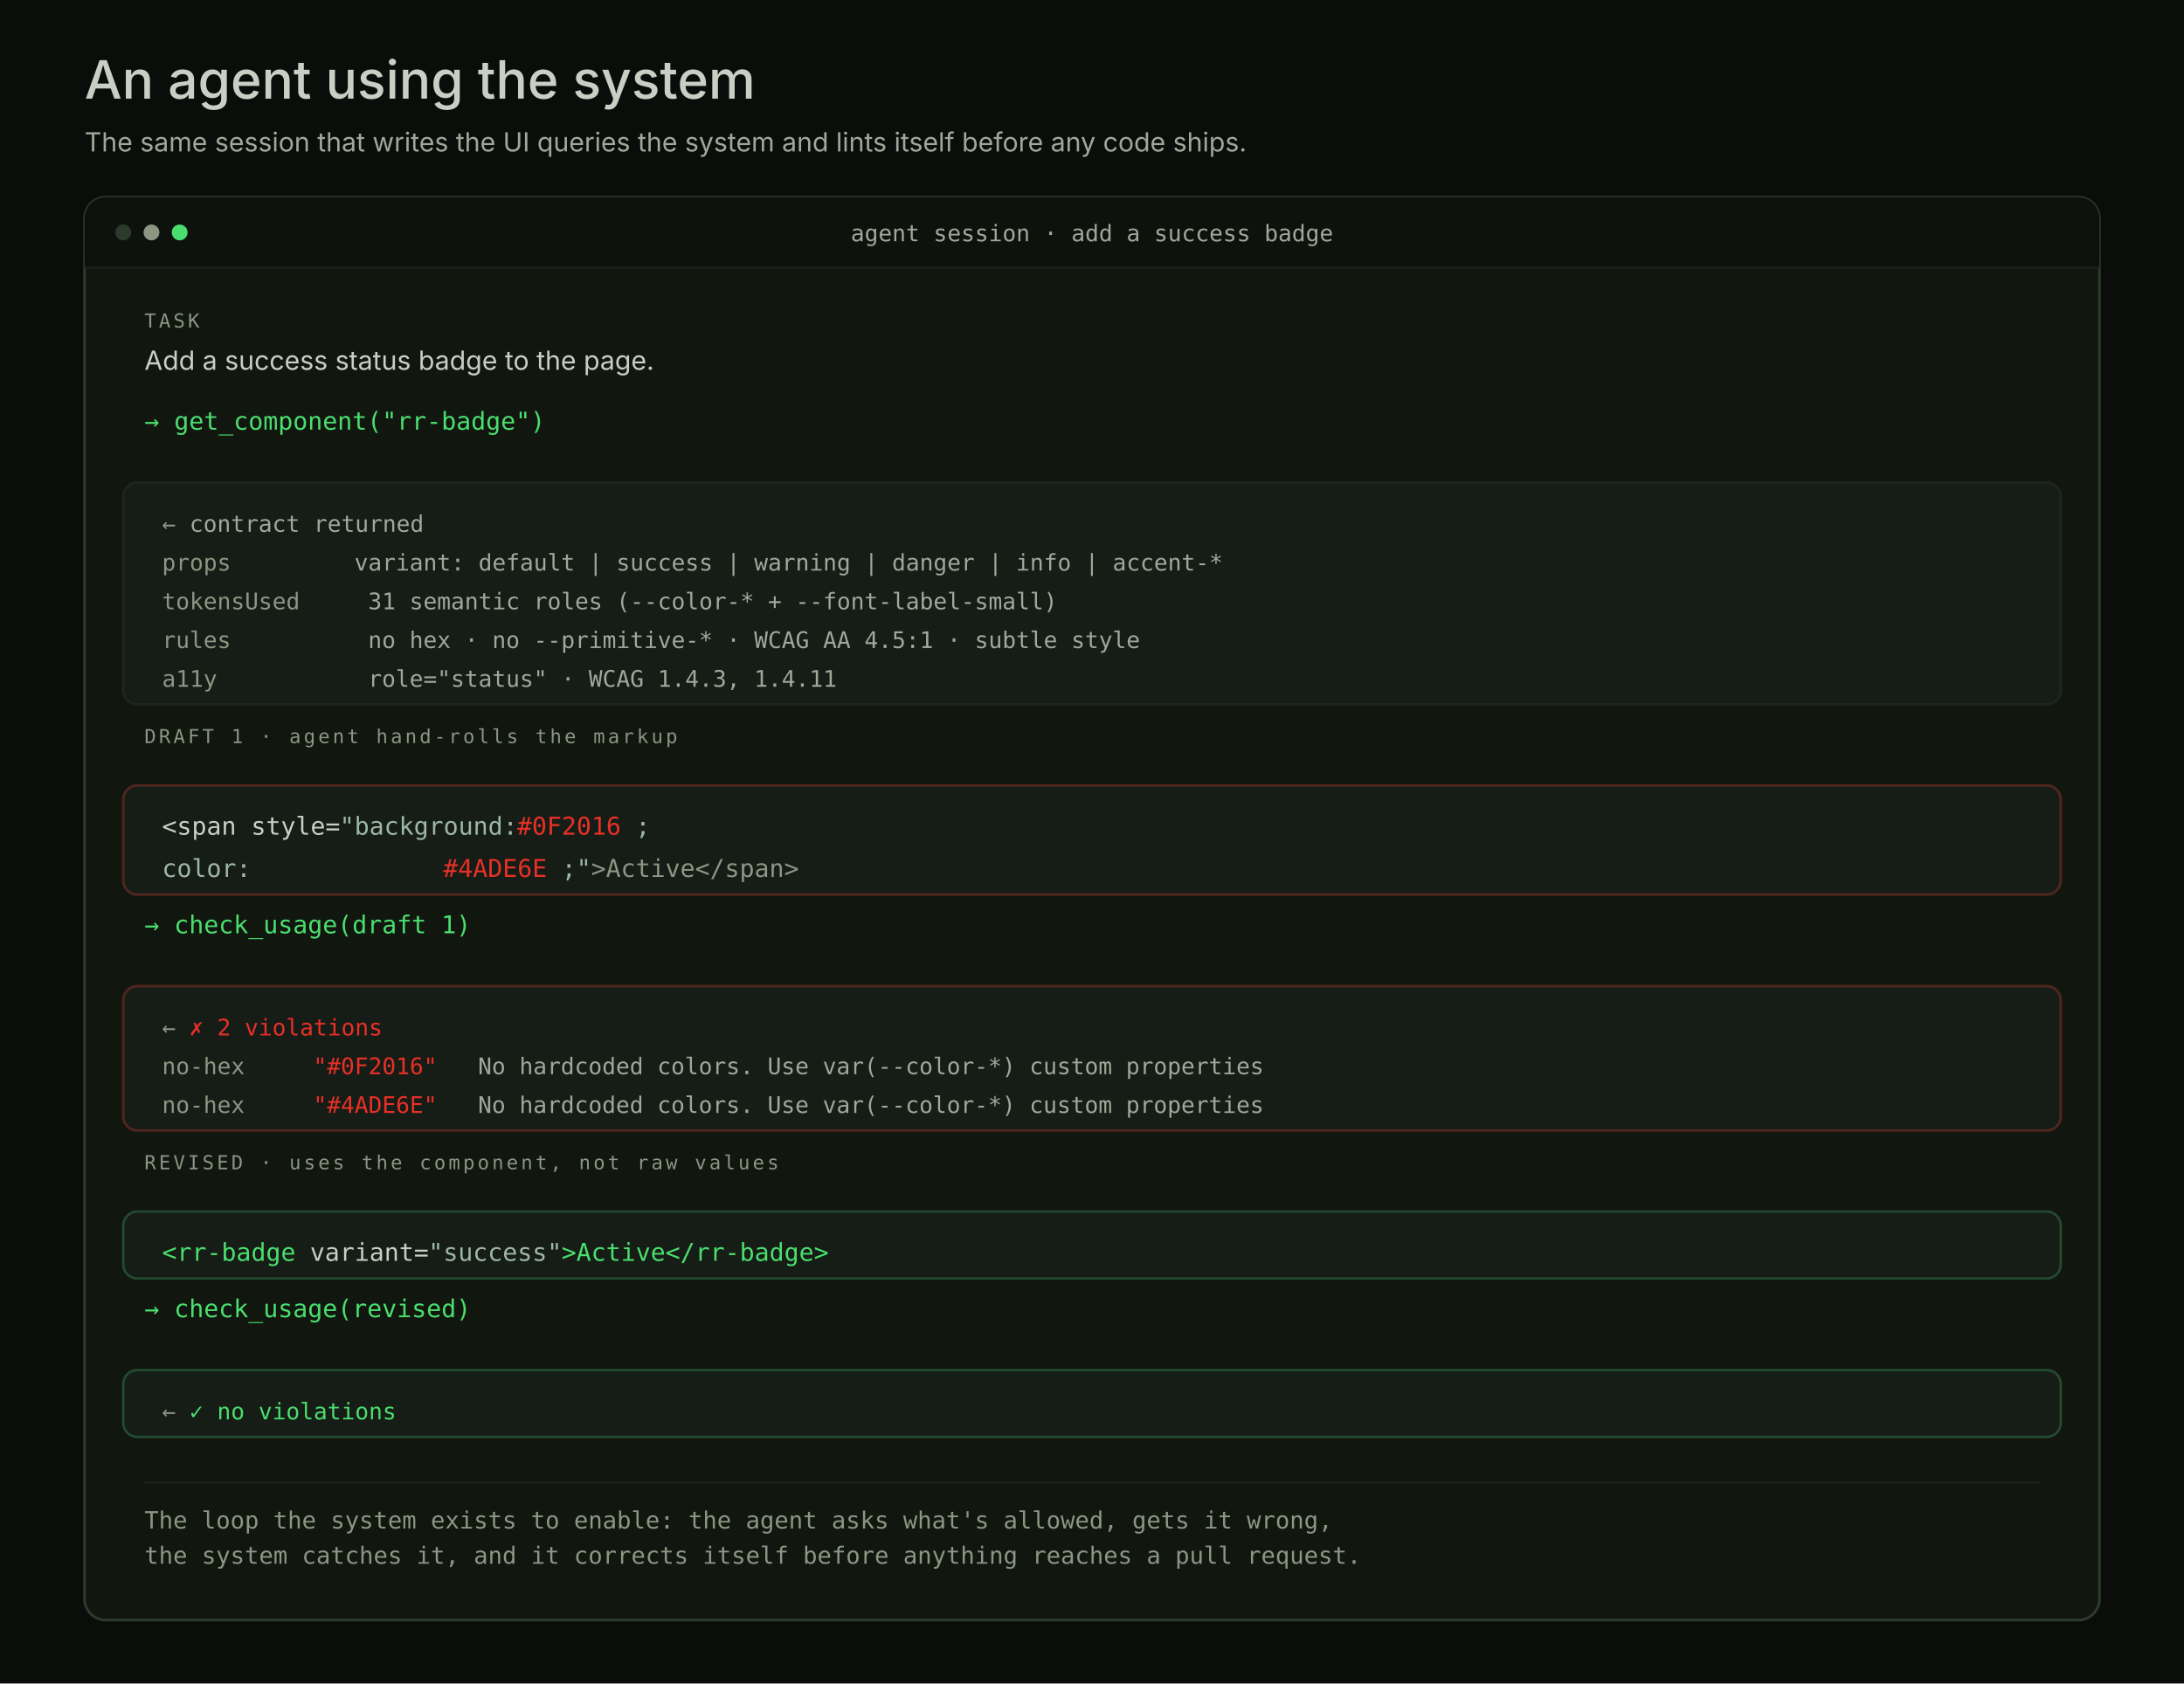
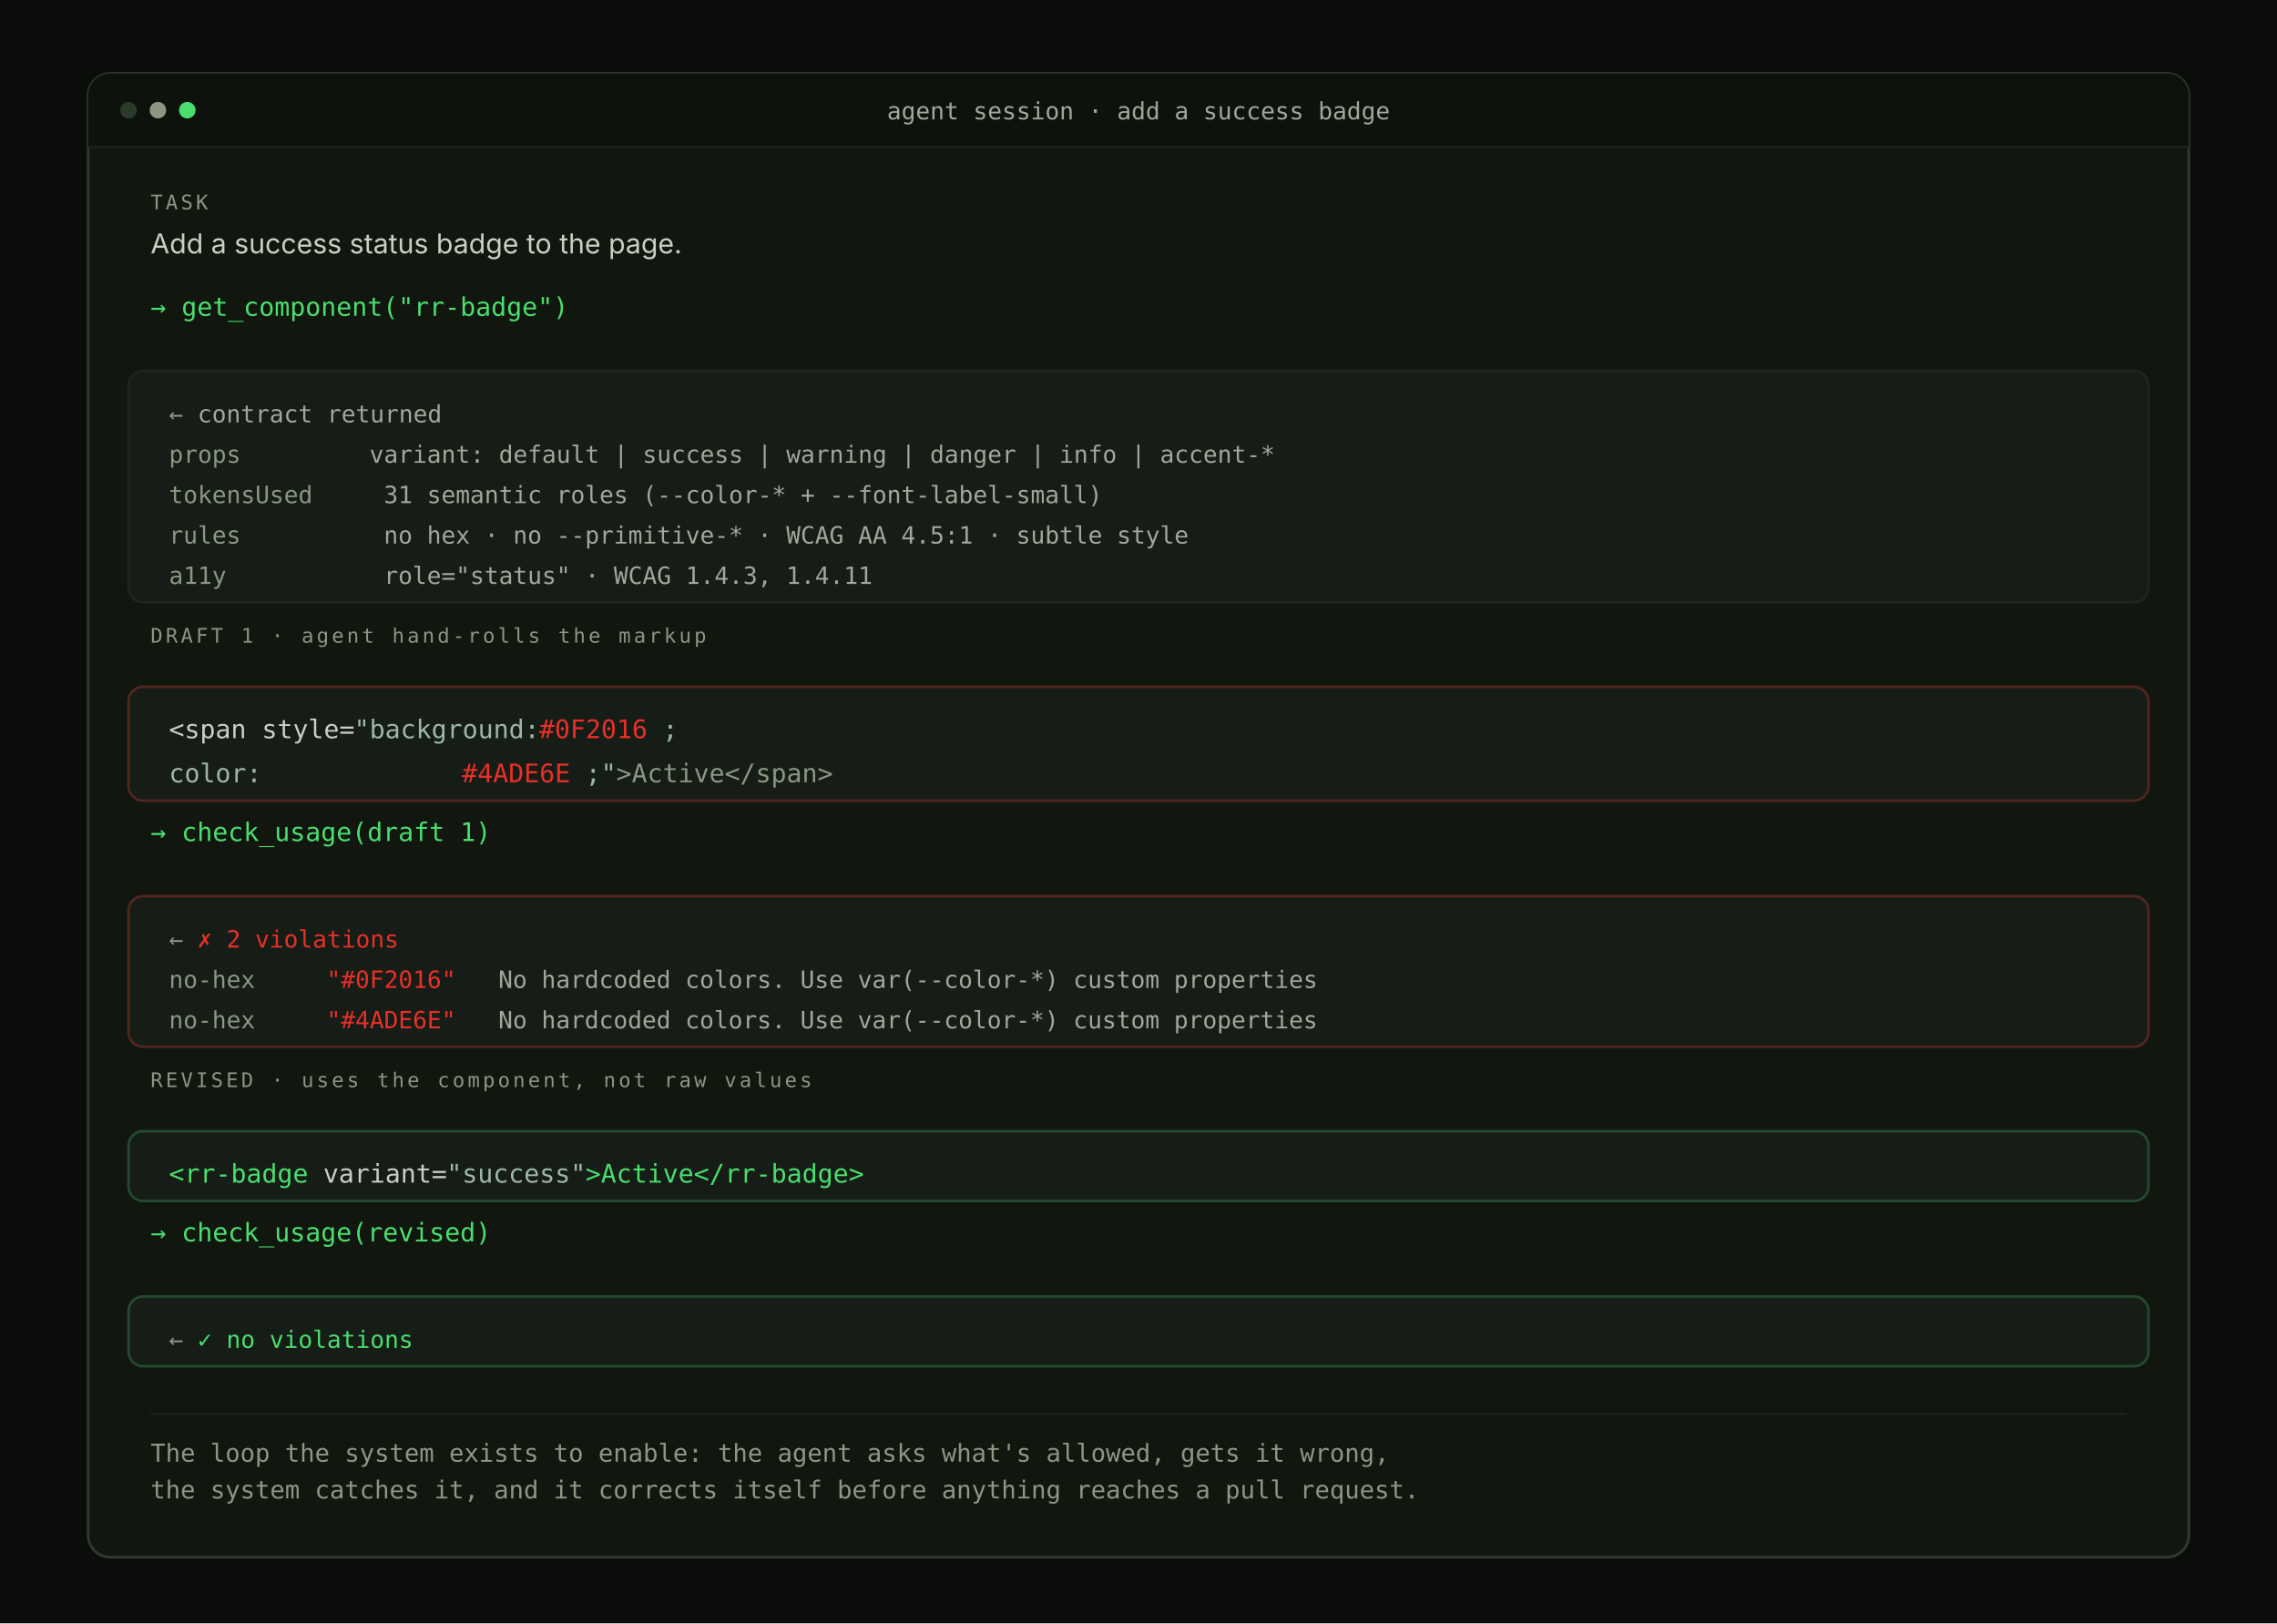
- <svg xmlns="http://www.w3.org/2000/svg" width="1240" height="956" viewBox="0 0 1240 956" font-family="'Space Grotesk','Inter',system-ui,sans-serif">
+ <svg xmlns="http://www.w3.org/2000/svg" width="1240" height="884" viewBox="0 72 1240 884" font-family="'Space Grotesk','Inter',system-ui,sans-serif">
  <rect width="1240" height="956" fill="#0A0D0A" />
  <rect x="48" y="112" width="1144" height="808" rx="12" fill="#11160F" stroke="#2E3A2E" stroke-width="1.5" opacity="1.0" />
  <rect x="48" y="112" width="1144" height="40" rx="12" fill="#0E120D" opacity="1.0" />
  <rect x="48" y="140" width="1144" height="12" rx="0" fill="#0E120D" opacity="1.0" />
  <line x1="48" y1="152" x2="1192" y2="152" stroke="#1E241E" stroke-width="1" />
  <circle cx="70" cy="132" r="4.5" fill="#2b3a2b" />
  <circle cx="86" cy="132" r="4.5" fill="#8B9683" />
  <circle cx="102" cy="132" r="4.5" fill="#4ADE6E" />
  <text x="620.0" y="137" font-family="'JetBrains Mono','SFMono-Regular',ui-monospace,Menlo,monospace" font-size="13" font-weight="400" fill="#A0A89A" text-anchor="middle">agent session  ·  add a success badge</text>
-   <text x="48" y="56" font-family="'Space Grotesk','Inter',system-ui,sans-serif" font-size="30" font-weight="500" fill="#C8CFC4" text-anchor="start">An agent using the system</text>
-   <text x="48" y="86" font-family="'Space Grotesk','Inter',system-ui,sans-serif" font-size="15" font-weight="400" fill="#A0A89A" text-anchor="start">The same session that writes the UI queries the system and lints itself before any code ships.</text>
  <text x="82" y="186" font-family="'JetBrains Mono','SFMono-Regular',ui-monospace,Menlo,monospace" font-size="11" font-weight="500" fill="#8B9683" text-anchor="start" letter-spacing="1.6">TASK</text>
  <text x="82" y="210" font-family="'Space Grotesk','Inter',system-ui,sans-serif" font-size="15" font-weight="400" fill="#C8CFC4" text-anchor="start">Add a success status badge to the page.</text>
  <text x="82" y="244" font-family="'JetBrains Mono','SFMono-Regular',ui-monospace,Menlo,monospace" font-size="14" font-weight="500" fill="#4ADE6E" text-anchor="start">→ get_component("rr-badge")</text>
  <rect x="70" y="274" width="1100" height="126" rx="8" fill="#161C16" stroke="#1E241E" stroke-width="1.4" opacity="1.0" />
  <text x="92" y="302" font-family="'JetBrains Mono','SFMono-Regular',ui-monospace,Menlo,monospace" font-size="13" font-weight="400" fill="#8B9683" text-anchor="start">← </text>
  <text x="107.6" y="302" font-family="'JetBrains Mono','SFMono-Regular',ui-monospace,Menlo,monospace" font-size="13" font-weight="400" fill="#A0A89A" text-anchor="start">contract returned</text>
  <text x="92" y="324" font-family="'JetBrains Mono','SFMono-Regular',ui-monospace,Menlo,monospace" font-size="13" font-weight="400" fill="#8B9683" text-anchor="start">  props       </text>
  <text x="201.2" y="324" font-family="'JetBrains Mono','SFMono-Regular',ui-monospace,Menlo,monospace" font-size="13" font-weight="400" fill="#A0A89A" text-anchor="start">variant: default | success | warning | danger | info | accent-* </text>
  <text x="92" y="346" font-family="'JetBrains Mono','SFMono-Regular',ui-monospace,Menlo,monospace" font-size="13" font-weight="400" fill="#8B9683" text-anchor="start">  tokensUsed   </text>
  <text x="209.0" y="346" font-family="'JetBrains Mono','SFMono-Regular',ui-monospace,Menlo,monospace" font-size="13" font-weight="400" fill="#A0A89A" text-anchor="start">31 semantic roles  (--color-* + --font-label-small)</text>
  <text x="92" y="368" font-family="'JetBrains Mono','SFMono-Regular',ui-monospace,Menlo,monospace" font-size="13" font-weight="400" fill="#8B9683" text-anchor="start">  rules        </text>
  <text x="209.0" y="368" font-family="'JetBrains Mono','SFMono-Regular',ui-monospace,Menlo,monospace" font-size="13" font-weight="400" fill="#A0A89A" text-anchor="start">no hex · no --primitive-* · WCAG AA 4.5:1 · subtle style</text>
  <text x="92" y="390" font-family="'JetBrains Mono','SFMono-Regular',ui-monospace,Menlo,monospace" font-size="13" font-weight="400" fill="#8B9683" text-anchor="start">  a11y         </text>
  <text x="209.0" y="390" font-family="'JetBrains Mono','SFMono-Regular',ui-monospace,Menlo,monospace" font-size="13" font-weight="400" fill="#A0A89A" text-anchor="start">role="status" · WCAG 1.4.3, 1.4.11</text>
  <text x="82" y="422" font-family="'JetBrains Mono','SFMono-Regular',ui-monospace,Menlo,monospace" font-size="11" font-weight="500" fill="#8B9683" text-anchor="start" letter-spacing="1.6">DRAFT 1   ·   agent hand-rolls the markup</text>
  <rect x="70" y="446" width="1100" height="62" rx="8" fill="#161C16" stroke="#52261F" stroke-width="1.4" opacity="1.0" />
  <text x="92" y="474" font-family="'JetBrains Mono','SFMono-Regular',ui-monospace,Menlo,monospace" font-size="14" font-weight="400" fill="#C8CFC4" text-anchor="start">&lt;span style=</text>
  <text x="192.8" y="474" font-family="'JetBrains Mono','SFMono-Regular',ui-monospace,Menlo,monospace" font-size="14" font-weight="400" fill="#9DB7A6" text-anchor="start">"background:</text>
  <text x="293.6" y="474" font-family="'JetBrains Mono','SFMono-Regular',ui-monospace,Menlo,monospace" font-size="14" font-weight="400" fill="#E73027" text-anchor="start"> #0F2016</text>
  <text x="360.8" y="474" font-family="'JetBrains Mono','SFMono-Regular',ui-monospace,Menlo,monospace" font-size="14" font-weight="400" fill="#9DB7A6" text-anchor="start">;</text>
  <text x="92" y="498" font-family="'JetBrains Mono','SFMono-Regular',ui-monospace,Menlo,monospace" font-size="14" font-weight="400" fill="#9DB7A6" text-anchor="start">             color:</text>
  <text x="251.6" y="498" font-family="'JetBrains Mono','SFMono-Regular',ui-monospace,Menlo,monospace" font-size="14" font-weight="400" fill="#E73027" text-anchor="start"> #4ADE6E</text>
  <text x="318.8" y="498" font-family="'JetBrains Mono','SFMono-Regular',ui-monospace,Menlo,monospace" font-size="14" font-weight="400" fill="#9DB7A6" text-anchor="start">;"</text>
  <text x="335.6" y="498" font-family="'JetBrains Mono','SFMono-Regular',ui-monospace,Menlo,monospace" font-size="14" font-weight="400" fill="#8B9683" text-anchor="start">&gt;Active&lt;/span&gt;</text>
  <text x="82" y="530" font-family="'JetBrains Mono','SFMono-Regular',ui-monospace,Menlo,monospace" font-size="14" font-weight="500" fill="#4ADE6E" text-anchor="start">→ check_usage(draft 1)</text>
  <rect x="70" y="560" width="1100" height="82" rx="8" fill="#161C16" stroke="#52261F" stroke-width="1.4" opacity="1.0" />
  <text x="92" y="588" font-family="'JetBrains Mono','SFMono-Regular',ui-monospace,Menlo,monospace" font-size="13" font-weight="400" fill="#8B9683" text-anchor="start">← </text>
  <text x="107.6" y="588" font-family="'JetBrains Mono','SFMono-Regular',ui-monospace,Menlo,monospace" font-size="13" font-weight="400" fill="#E73027" text-anchor="start">✗ 2 violations</text>
  <text x="92" y="610" font-family="'JetBrains Mono','SFMono-Regular',ui-monospace,Menlo,monospace" font-size="13" font-weight="400" fill="#8B9683" text-anchor="start">  no-hex   </text>
  <text x="177.8" y="610" font-family="'JetBrains Mono','SFMono-Regular',ui-monospace,Menlo,monospace" font-size="13" font-weight="400" fill="#E73027" text-anchor="start">"#0F2016"   </text>
  <text x="271.4" y="610" font-family="'JetBrains Mono','SFMono-Regular',ui-monospace,Menlo,monospace" font-size="13" font-weight="400" fill="#A0A89A" text-anchor="start">No hardcoded colors. Use var(--color-*) custom properties</text>
  <text x="92" y="632" font-family="'JetBrains Mono','SFMono-Regular',ui-monospace,Menlo,monospace" font-size="13" font-weight="400" fill="#8B9683" text-anchor="start">  no-hex   </text>
  <text x="177.8" y="632" font-family="'JetBrains Mono','SFMono-Regular',ui-monospace,Menlo,monospace" font-size="13" font-weight="400" fill="#E73027" text-anchor="start">"#4ADE6E"   </text>
  <text x="271.4" y="632" font-family="'JetBrains Mono','SFMono-Regular',ui-monospace,Menlo,monospace" font-size="13" font-weight="400" fill="#A0A89A" text-anchor="start">No hardcoded colors. Use var(--color-*) custom properties</text>
  <text x="82" y="664" font-family="'JetBrains Mono','SFMono-Regular',ui-monospace,Menlo,monospace" font-size="11" font-weight="500" fill="#8B9683" text-anchor="start" letter-spacing="1.6">REVISED   ·   uses the component, not raw values</text>
  <rect x="70" y="688" width="1100" height="38" rx="8" fill="#161C16" stroke="#234A30" stroke-width="1.4" opacity="1.0" />
  <text x="92" y="716" font-family="'JetBrains Mono','SFMono-Regular',ui-monospace,Menlo,monospace" font-size="14" font-weight="400" fill="#4ADE6E" text-anchor="start">&lt;rr-badge </text>
  <text x="176.0" y="716" font-family="'JetBrains Mono','SFMono-Regular',ui-monospace,Menlo,monospace" font-size="14" font-weight="400" fill="#C8CFC4" text-anchor="start">variant=</text>
  <text x="243.2" y="716" font-family="'JetBrains Mono','SFMono-Regular',ui-monospace,Menlo,monospace" font-size="14" font-weight="400" fill="#9DB7A6" text-anchor="start">"success"</text>
  <text x="318.8" y="716" font-family="'JetBrains Mono','SFMono-Regular',ui-monospace,Menlo,monospace" font-size="14" font-weight="400" fill="#4ADE6E" text-anchor="start">&gt;Active&lt;/rr-badge&gt;</text>
  <text x="82" y="748" font-family="'JetBrains Mono','SFMono-Regular',ui-monospace,Menlo,monospace" font-size="14" font-weight="500" fill="#4ADE6E" text-anchor="start">→ check_usage(revised)</text>
  <rect x="70" y="778" width="1100" height="38" rx="8" fill="#161C16" stroke="#234A30" stroke-width="1.4" opacity="1.0" />
  <text x="92" y="806" font-family="'JetBrains Mono','SFMono-Regular',ui-monospace,Menlo,monospace" font-size="13" font-weight="400" fill="#8B9683" text-anchor="start">← </text>
  <text x="107.6" y="806" font-family="'JetBrains Mono','SFMono-Regular',ui-monospace,Menlo,monospace" font-size="13" font-weight="400" fill="#4ADE6E" text-anchor="start">✓ no violations</text>
  <line x1="82" y1="842" x2="1158" y2="842" stroke="#1E241E" stroke-width="1" />
  <text x="82" y="868" font-family="'JetBrains Mono','SFMono-Regular',ui-monospace,Menlo,monospace" font-size="13.5" font-weight="400" fill="#8B9683" text-anchor="start">The loop the system exists to enable: the agent asks what's allowed, gets it wrong,</text>
  <text x="82" y="888" font-family="'JetBrains Mono','SFMono-Regular',ui-monospace,Menlo,monospace" font-size="13.5" font-weight="400" fill="#8B9683" text-anchor="start">the system catches it, and it corrects itself before anything reaches a pull request.</text>
</svg>
